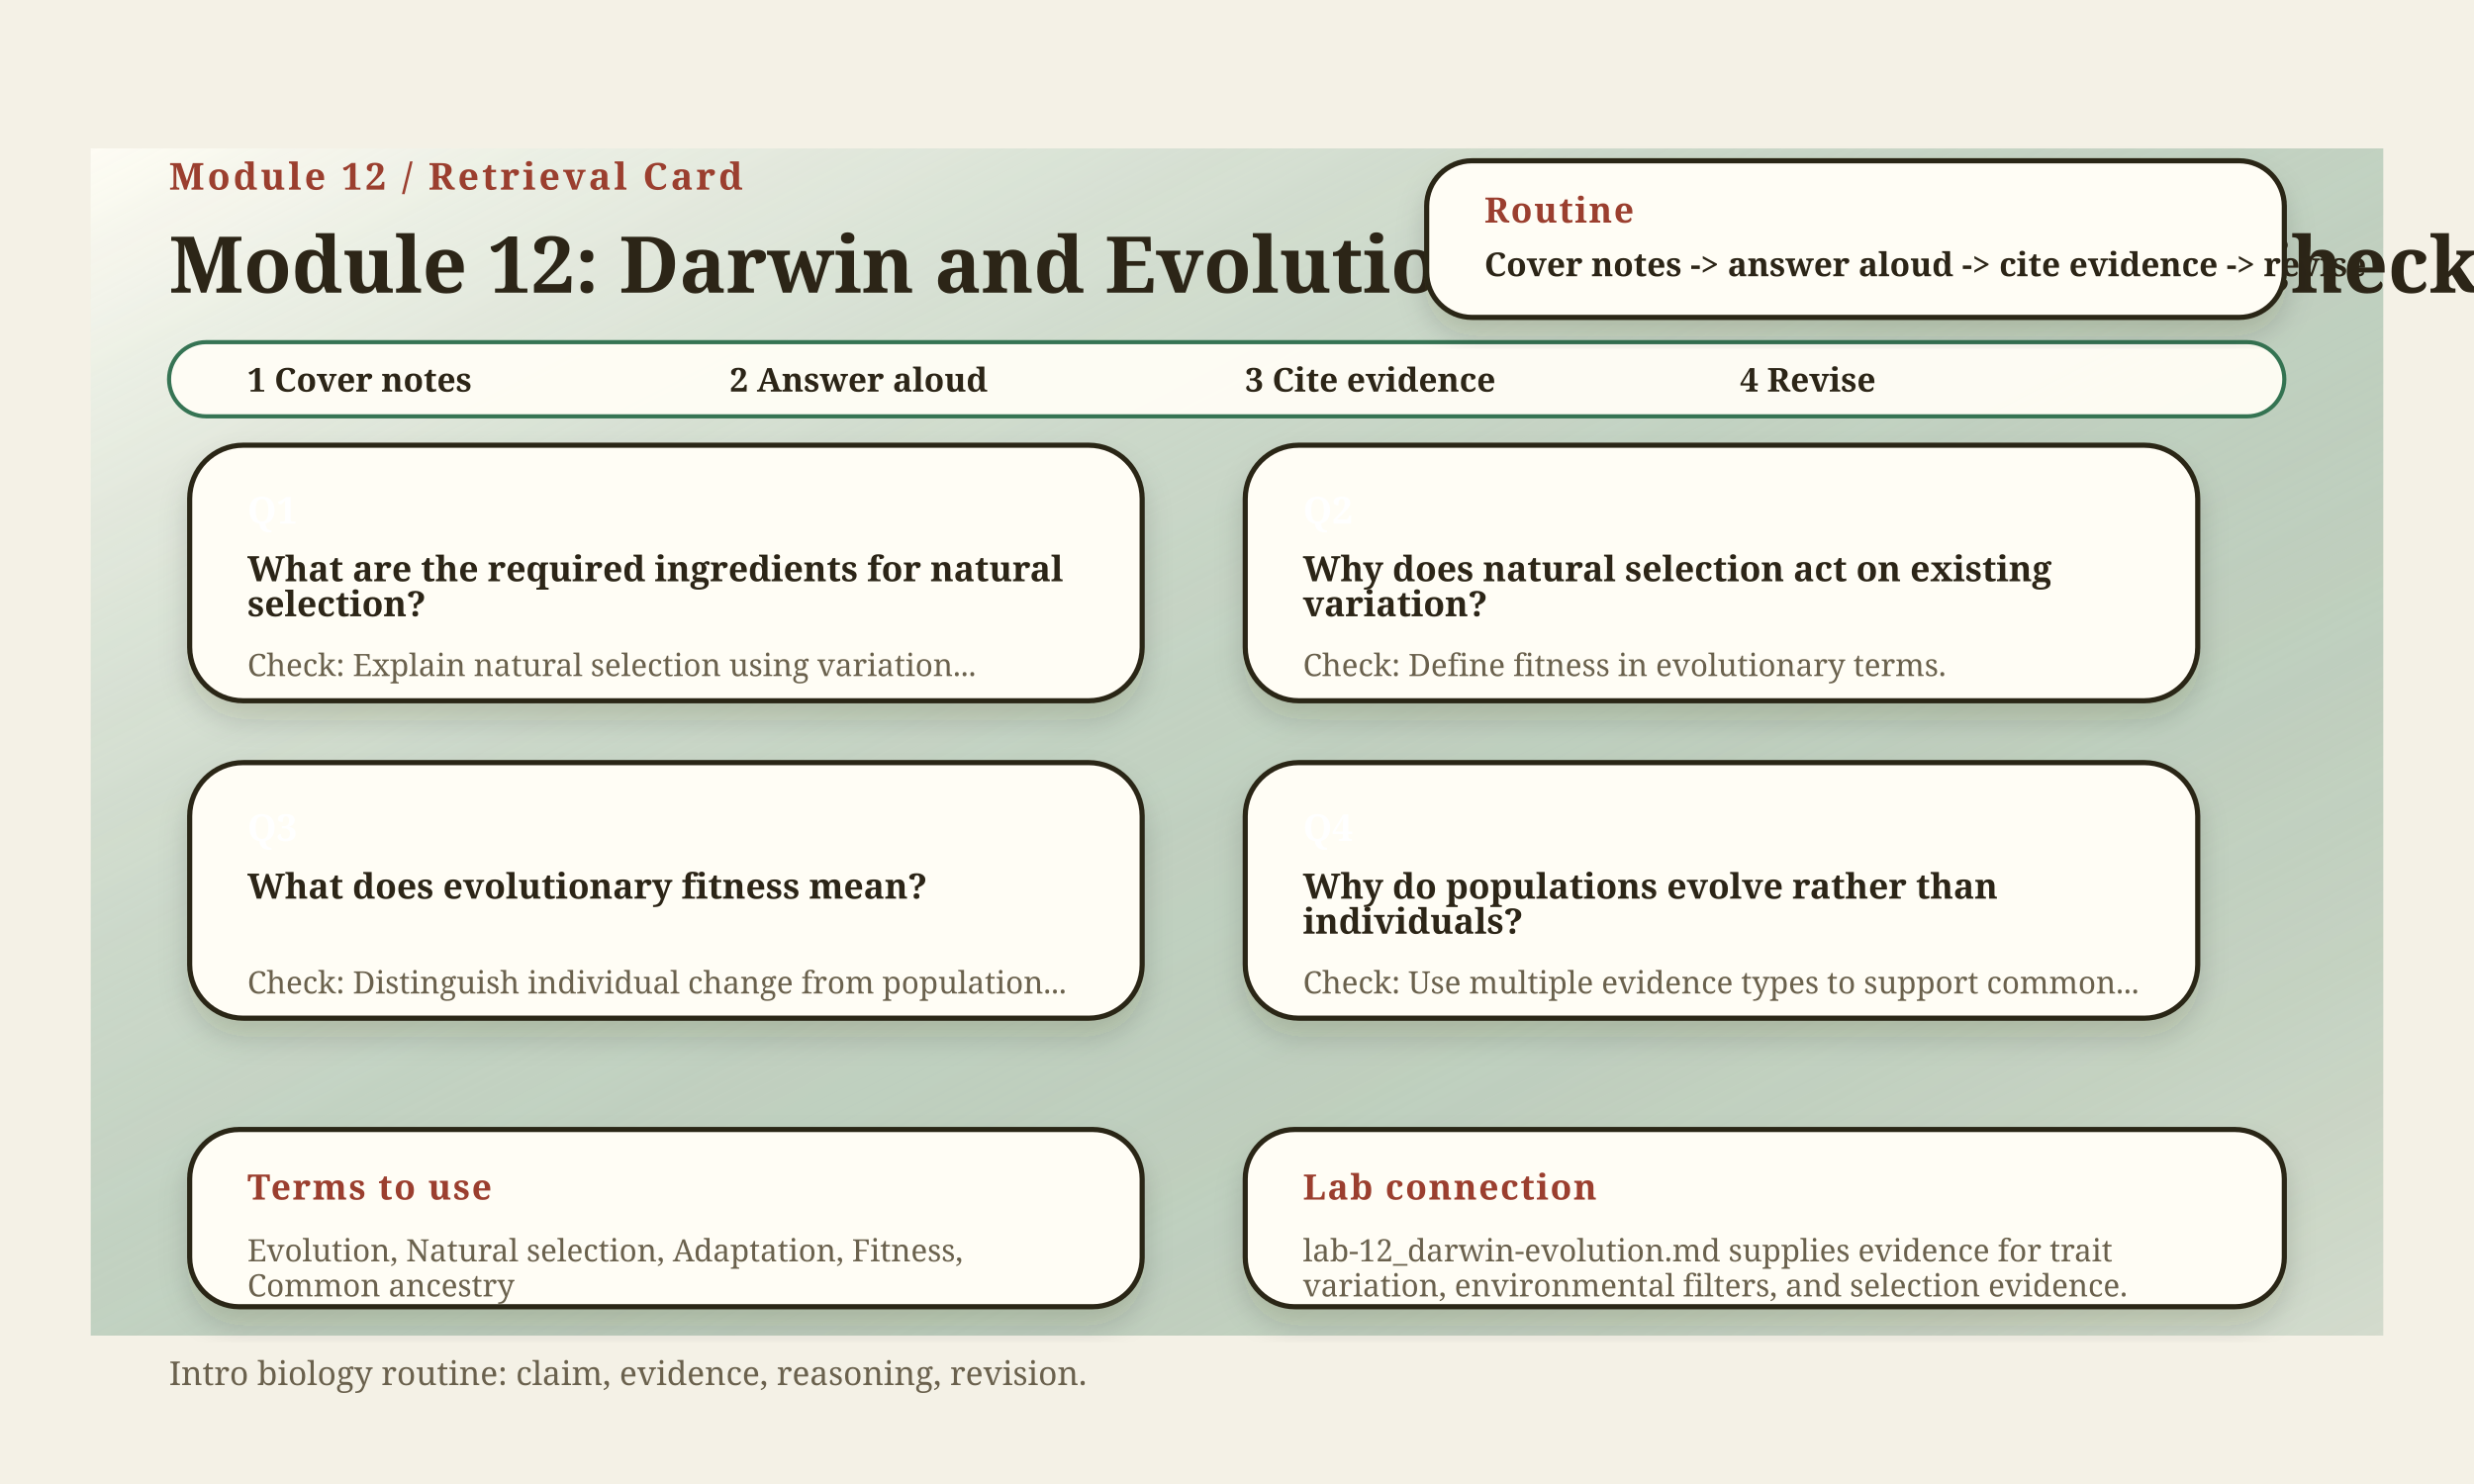
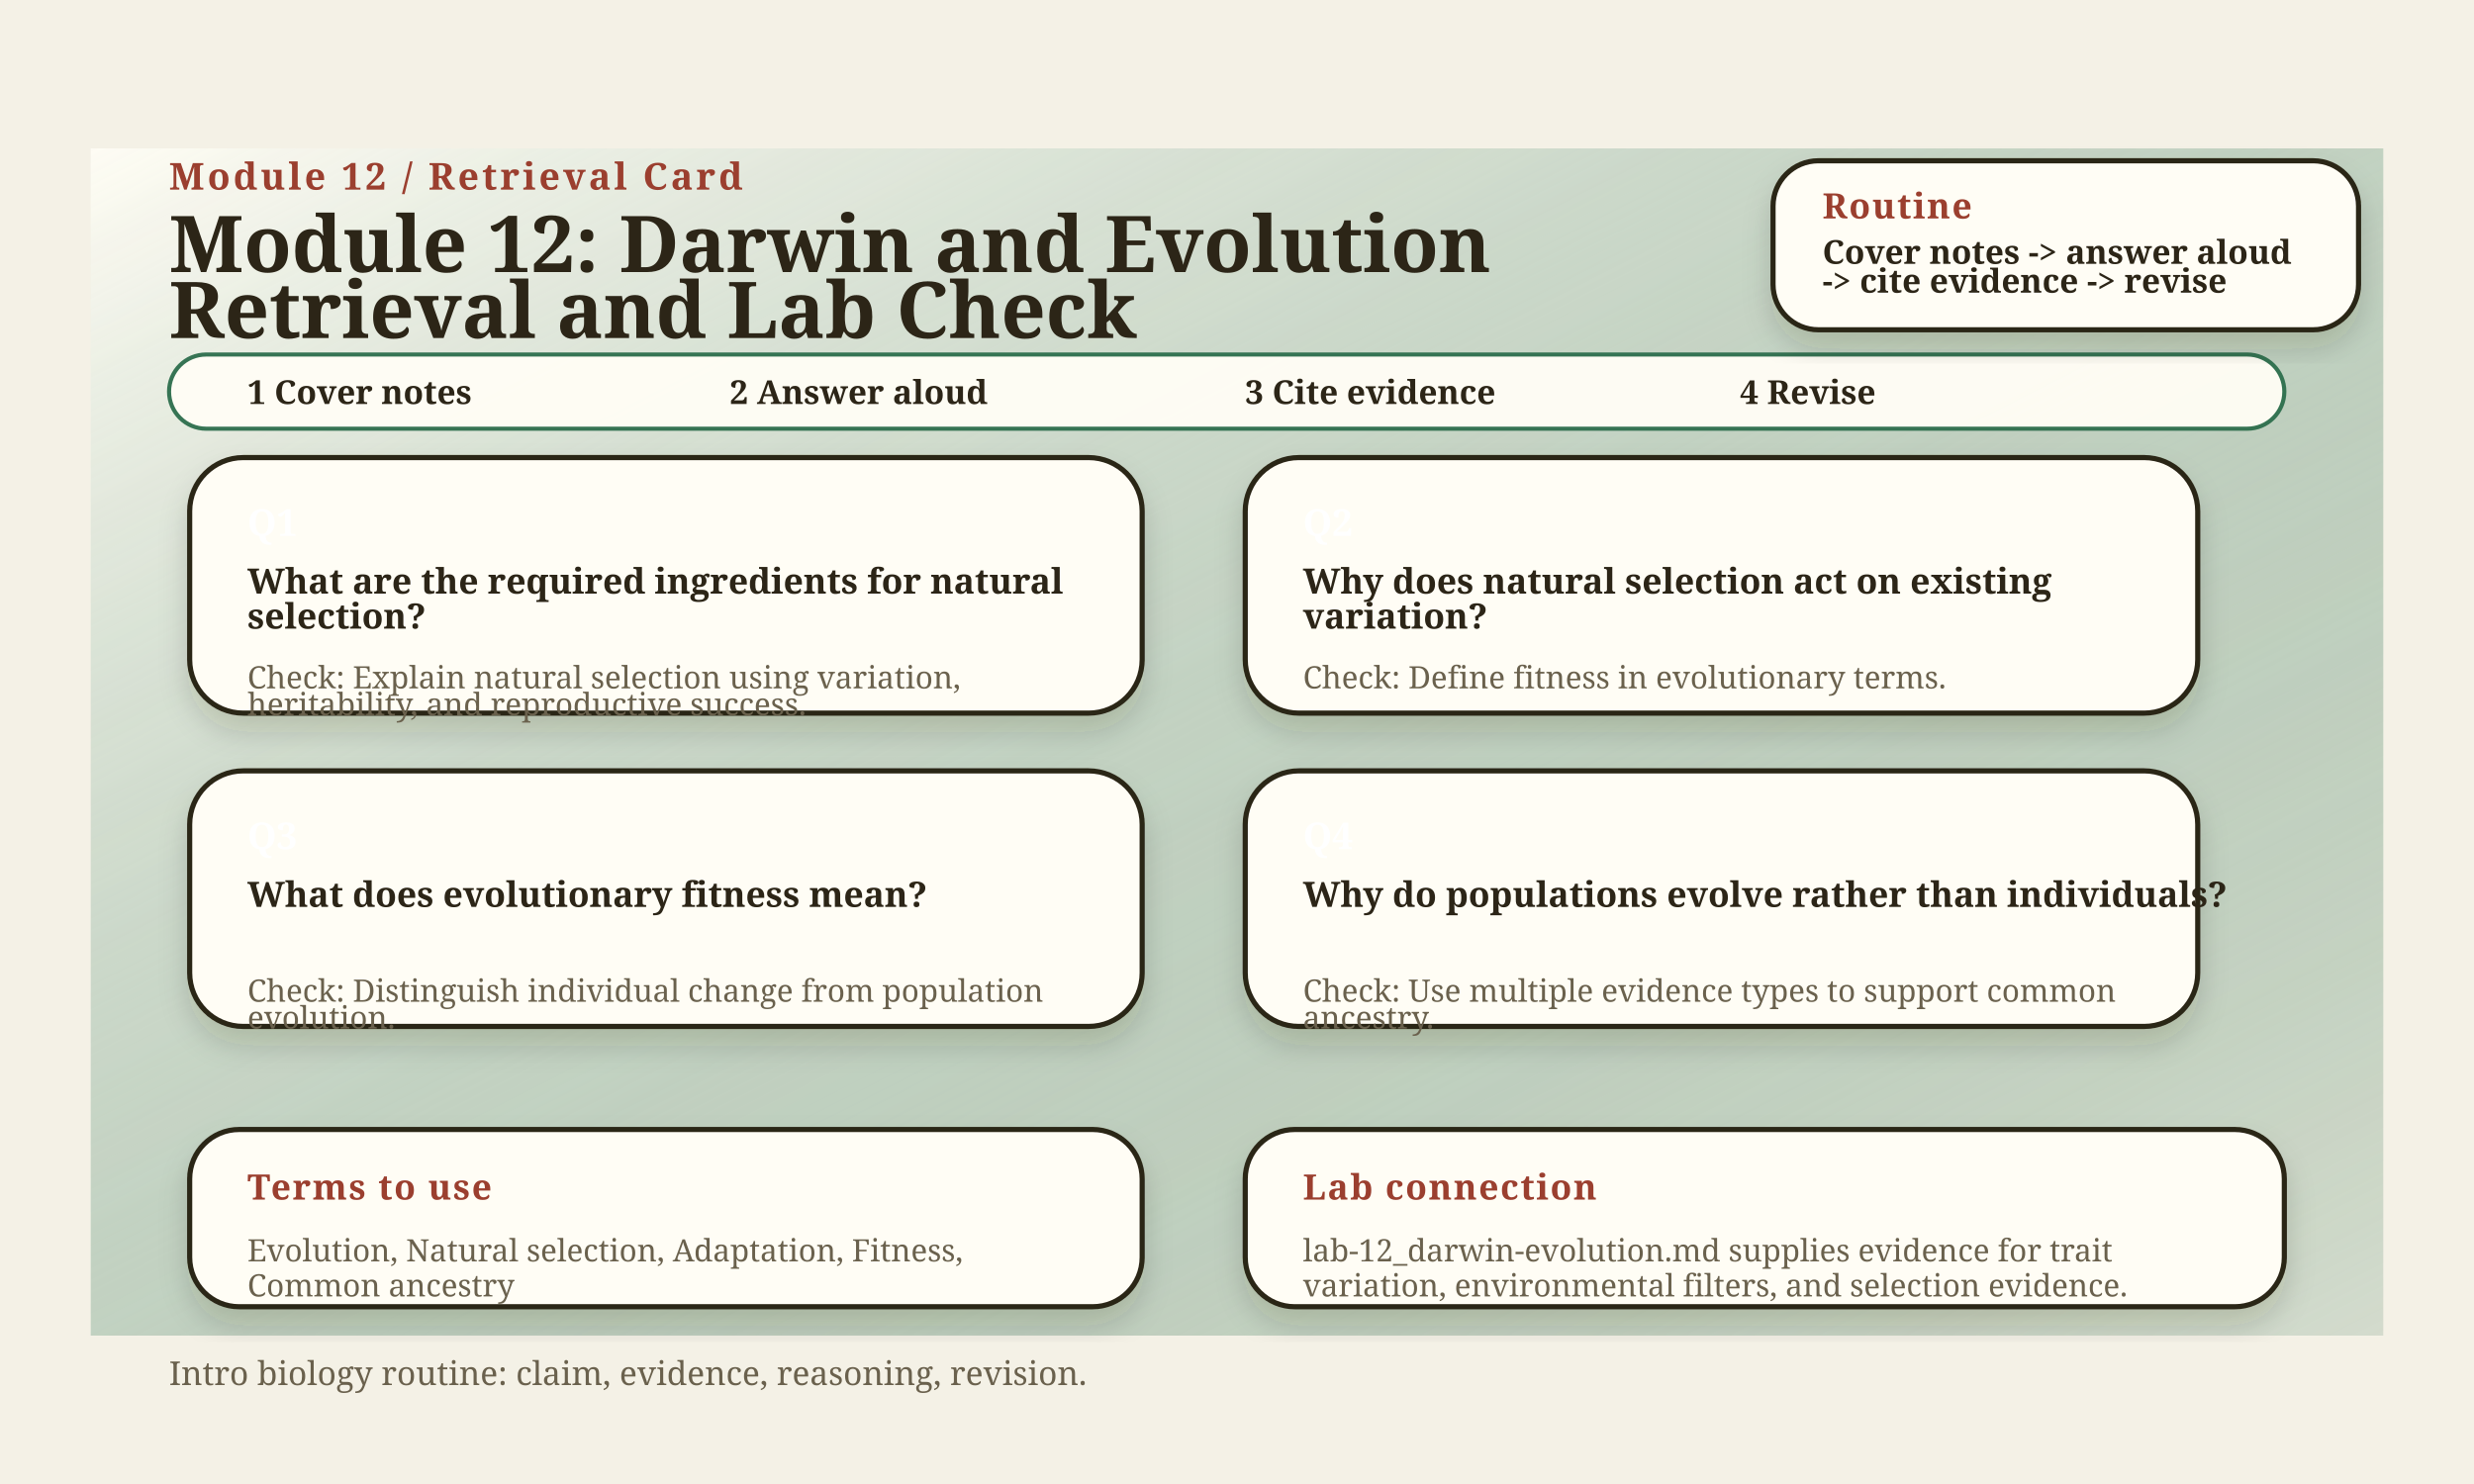
<svg xmlns="http://www.w3.org/2000/svg" width="1200" height="720" viewBox="0 0 1200 720" role="img" aria-label="Module 12: Darwin and Evolution Retrieval and Lab Check">
  <style>
    .bg { fill: #f4f1e6; }
    .halo { fill: url(#wash); opacity: 0.92; }
    .frame { fill: #fffdf5; stroke: #2c2517; stroke-width: 3; }
    .eyebrow { fill: #9b3f2f; font: 800 18px Georgia, serif; letter-spacing: 1.5px; text-transform: uppercase; }
    .title-text { fill: #2c2517; font: 800 38px Georgia, serif; }
    .footer { fill: #6a614d; font: 16px Georgia, serif; }
    .claim-card, .side-card, .feedback-card, .prompt-card, .routine-card, .stage-card-bg { fill: #fffdf5; stroke: #2c2517; stroke-width: 2.5; filter: url(#shadow); }
    .claim-kicker, .card-kicker { fill: #9b3f2f; font: 800 17px Georgia, serif; letter-spacing: 0.8px; text-transform: uppercase; }
    .claim-text { fill: #2c2517; font: 700 25px Georgia, serif; }
    .node { fill: #fffdf5; stroke: #2f6f4e; stroke-width: 3; filter: url(#shadow); }
    .node-claim { stroke: #9b3f2f; }
    .node-mechanism { stroke: #2f6f4e; }
    .node-evidence { stroke: #567d46; }
    .node-vocabulary { stroke: #8067a9; }
    .node-application { stroke: #b26b2f; }
    .node-revision { stroke: #8a4351; }
    .cluster-pill { stroke: none; opacity: 0.92; }
    .cluster-claim { fill: #9b3f2f; }
    .cluster-mechanism { fill: #2f6f4e; }
    .cluster-evidence { fill: #6d9c57; }
    .cluster-vocabulary { fill: #9b83c6; }
    .cluster-application { fill: #d28942; }
    .cluster-revision { fill: #b85d70; }
    .cluster-label, .legend-text { fill: white; font: 800 11px Georgia, serif; letter-spacing: 1px; text-transform: uppercase; }
    .node-label { fill: #2c2517; font: 800 20px Georgia, serif; }
    .node-detail { fill: #6a614d; font: 14px Georgia, serif; }
    .edge { stroke: #9b3f2f; stroke-width: 4; stroke-linecap: round; opacity: 0.72; marker-end: url(#arrowhead); }
-     .edge-label { fill: #9b3f2f; font: 700 13px Georgia, serif; text-anchor: middle; paint-order: stroke; stroke: #f4f1e6; stroke-width: 4; }
+     .edge-label { fill: #9b3f2f; font: 700 12px Georgia, serif; text-anchor: middle; paint-order: stroke; stroke: #f4f1e6; stroke-width: 5; }
    .stage-dot { fill: #2f6f4e; }
    .stage-num { fill: white; font: 900 18px Georgia, serif; }
    .stage-label { fill: #2c2517; font: 800 18px Georgia, serif; }
    .stage-detail, .mini-text, .check-text { fill: #6a614d; font: 15px Georgia, serif; }
    .arrow { fill: none; stroke: #2f6f4e; stroke-width: 5; stroke-linecap: round; marker-end: url(#arrowhead); }
    .prompt-text { fill: #2c2517; font: 700 17px Georgia, serif; }
    .routine-text { fill: #2c2517; font: 700 16px Georgia, serif; }
    .retrieval-step-strip { fill: #fffdf5; stroke: #2f6f4e; stroke-width: 2; opacity: 0.96; }
    .palette-high-design { fill: #9b3f2f; }
    @media print { .claim-card, .side-card, .feedback-card, .prompt-card, .routine-card, .node, .stage-card-bg { filter: none; } }
    </style>
  <defs>
    <linearGradient id="wash" x1="0" x2="1" y1="0" y2="1">
      <stop offset="0" stop-color="#fffdf5" />
      <stop offset="1" stop-color="#2f6f4e" stop-opacity="0.18" />
    </linearGradient>
    <filter id="shadow" x="-20%" y="-20%" width="140%" height="140%">
      <feDropShadow dx="0" dy="8" stdDeviation="7" flood-color="#2c2517" flood-opacity="0.16" />
    </filter>
    <marker id="arrowhead" markerWidth="12" markerHeight="8" refX="11" refY="4" orient="auto">
      <polygon points="0 0, 12 4, 0 8" fill="#2f6f4e" />
    </marker>
  </defs>
  <rect class="bg" width="1200" height="720" />
  <path class="halo" d="M44 72 H1156 V648 H44 Z" />
  <text x="82" y="92" class="eyebrow">Module 12 / Retrieval Card</text>
-   <text x="82" y="142" class="title-text">Module 12: Darwin and Evolution Retrieval and Lab Check</text>
-   <rect x="82" y="166" width="1026" height="36" rx="18" class="retrieval-step-strip" />
-   <text x="120" y="190" class="routine-text">1 Cover notes</text>
-   <text x="354" y="190" class="routine-text">2 Answer aloud</text>
-   <text x="604" y="190" class="routine-text">3 Cite evidence</text>
-   <text x="844" y="190" class="routine-text">4 Revise</text>
-   <rect x="692" y="78" width="416" height="76" rx="22" class="routine-card" />
-   <text x="720" y="108" class="card-kicker">Routine</text>
-   <text x="720" y="134" class="routine-text">Cover notes -&gt; answer aloud -&gt; cite evidence -&gt; revise</text>
-   <rect x="92" y="216" width="462" height="124" rx="26" class="prompt-card" />
-   <text x="120" y="254" class="stage-num">Q1</text>
-   <text x="120.0" y="282.0" class="prompt-text">
+   <text x="82.0" y="132.0" class="title-text">
+     <tspan x="82.0" dy="0">Module 12: Darwin and Evolution</tspan>
+     <tspan x="82.0" dy="32">Retrieval and Lab Check</tspan>
+   </text>
+   <rect x="82" y="172" width="1026" height="36" rx="18" class="retrieval-step-strip" />
+   <text x="120" y="196" class="routine-text">1 Cover notes</text>
+   <text x="354" y="196" class="routine-text">2 Answer aloud</text>
+   <text x="604" y="196" class="routine-text">3 Cite evidence</text>
+   <text x="844" y="196" class="routine-text">4 Revise</text>
+   <rect x="860" y="78" width="284" height="82" rx="22" class="routine-card" />
+   <text x="884" y="106" class="card-kicker">Routine</text>
+   <text x="884.0" y="128.0" class="routine-text">
+     <tspan x="884.0" dy="0">Cover notes -&gt; answer aloud</tspan>
+     <tspan x="884.0" dy="14">-&gt; cite evidence -&gt; revise</tspan>
+   </text>
+   <rect x="92" y="222" width="462" height="124" rx="26" class="prompt-card" />
+   <text x="120" y="260" class="stage-num">Q1</text>
+   <text x="120.0" y="288.0" class="prompt-text">
    <tspan x="120.0" dy="0">What are the required ingredients for natural</tspan>
    <tspan x="120.0" dy="17">selection?</tspan>
  </text>
-   <text x="120.0" y="328.0" class="check-text">
-     <tspan x="120.0" dy="0">Check: Explain natural selection using variation...</tspan>
+   <text x="120.0" y="334.0" class="check-text">
+     <tspan x="120.0" dy="0">Check: Explain natural selection using variation,</tspan>
+     <tspan x="120.0" dy="13">heritability, and reproductive success.</tspan>
  </text>
-   <rect x="604" y="216" width="462" height="124" rx="26" class="prompt-card" />
-   <text x="632" y="254" class="stage-num">Q2</text>
-   <text x="632.0" y="282.0" class="prompt-text">
+   <rect x="604" y="222" width="462" height="124" rx="26" class="prompt-card" />
+   <text x="632" y="260" class="stage-num">Q2</text>
+   <text x="632.0" y="288.0" class="prompt-text">
    <tspan x="632.0" dy="0">Why does natural selection act on existing</tspan>
    <tspan x="632.0" dy="17">variation?</tspan>
  </text>
-   <text x="632.0" y="328.0" class="check-text">
+   <text x="632.0" y="334.0" class="check-text">
    <tspan x="632.0" dy="0">Check: Define fitness in evolutionary terms.</tspan>
  </text>
-   <rect x="92" y="370" width="462" height="124" rx="26" class="prompt-card" />
-   <text x="120" y="408" class="stage-num">Q3</text>
-   <text x="120.0" y="436.0" class="prompt-text">
+   <rect x="92" y="374" width="462" height="124" rx="26" class="prompt-card" />
+   <text x="120" y="412" class="stage-num">Q3</text>
+   <text x="120.0" y="440.0" class="prompt-text">
    <tspan x="120.0" dy="0">What does evolutionary fitness mean?</tspan>
  </text>
-   <text x="120.0" y="482.0" class="check-text">
-     <tspan x="120.0" dy="0">Check: Distinguish individual change from population...</tspan>
+   <text x="120.0" y="486.0" class="check-text">
+     <tspan x="120.0" dy="0">Check: Distinguish individual change from population</tspan>
+     <tspan x="120.0" dy="13">evolution.</tspan>
  </text>
-   <rect x="604" y="370" width="462" height="124" rx="26" class="prompt-card" />
-   <text x="632" y="408" class="stage-num">Q4</text>
-   <text x="632.0" y="436.0" class="prompt-text">
-     <tspan x="632.0" dy="0">Why do populations evolve rather than</tspan>
-     <tspan x="632.0" dy="17">individuals?</tspan>
+   <rect x="604" y="374" width="462" height="124" rx="26" class="prompt-card" />
+   <text x="632" y="412" class="stage-num">Q4</text>
+   <text x="632.0" y="440.0" class="prompt-text">
+     <tspan x="632.0" dy="0">Why do populations evolve rather than individuals?</tspan>
  </text>
-   <text x="632.0" y="482.0" class="check-text">
-     <tspan x="632.0" dy="0">Check: Use multiple evidence types to support common...</tspan>
+   <text x="632.0" y="486.0" class="check-text">
+     <tspan x="632.0" dy="0">Check: Use multiple evidence types to support common</tspan>
+     <tspan x="632.0" dy="13">ancestry.</tspan>
  </text>
  <rect x="92" y="548" width="462" height="86" rx="24" class="side-card" />
  <text x="120" y="582" class="card-kicker">Terms to use</text>
  <text x="120.0" y="612.0" class="mini-text">
    <tspan x="120.0" dy="0">Evolution, Natural selection, Adaptation, Fitness,</tspan>
    <tspan x="120.0" dy="17">Common ancestry</tspan>
  </text>
  <rect x="604" y="548" width="504" height="86" rx="24" class="side-card" />
  <text x="632" y="582" class="card-kicker">Lab connection</text>
  <text x="632.0" y="612.0" class="mini-text">
    <tspan x="632.0" dy="0">lab-12_darwin-evolution.md supplies evidence for trait</tspan>
    <tspan x="632.0" dy="17">variation, environmental filters, and selection evidence.</tspan>
  </text>
  <text x="82" y="672" class="footer">Intro biology routine: claim, evidence, reasoning, revision.</text>
</svg>
